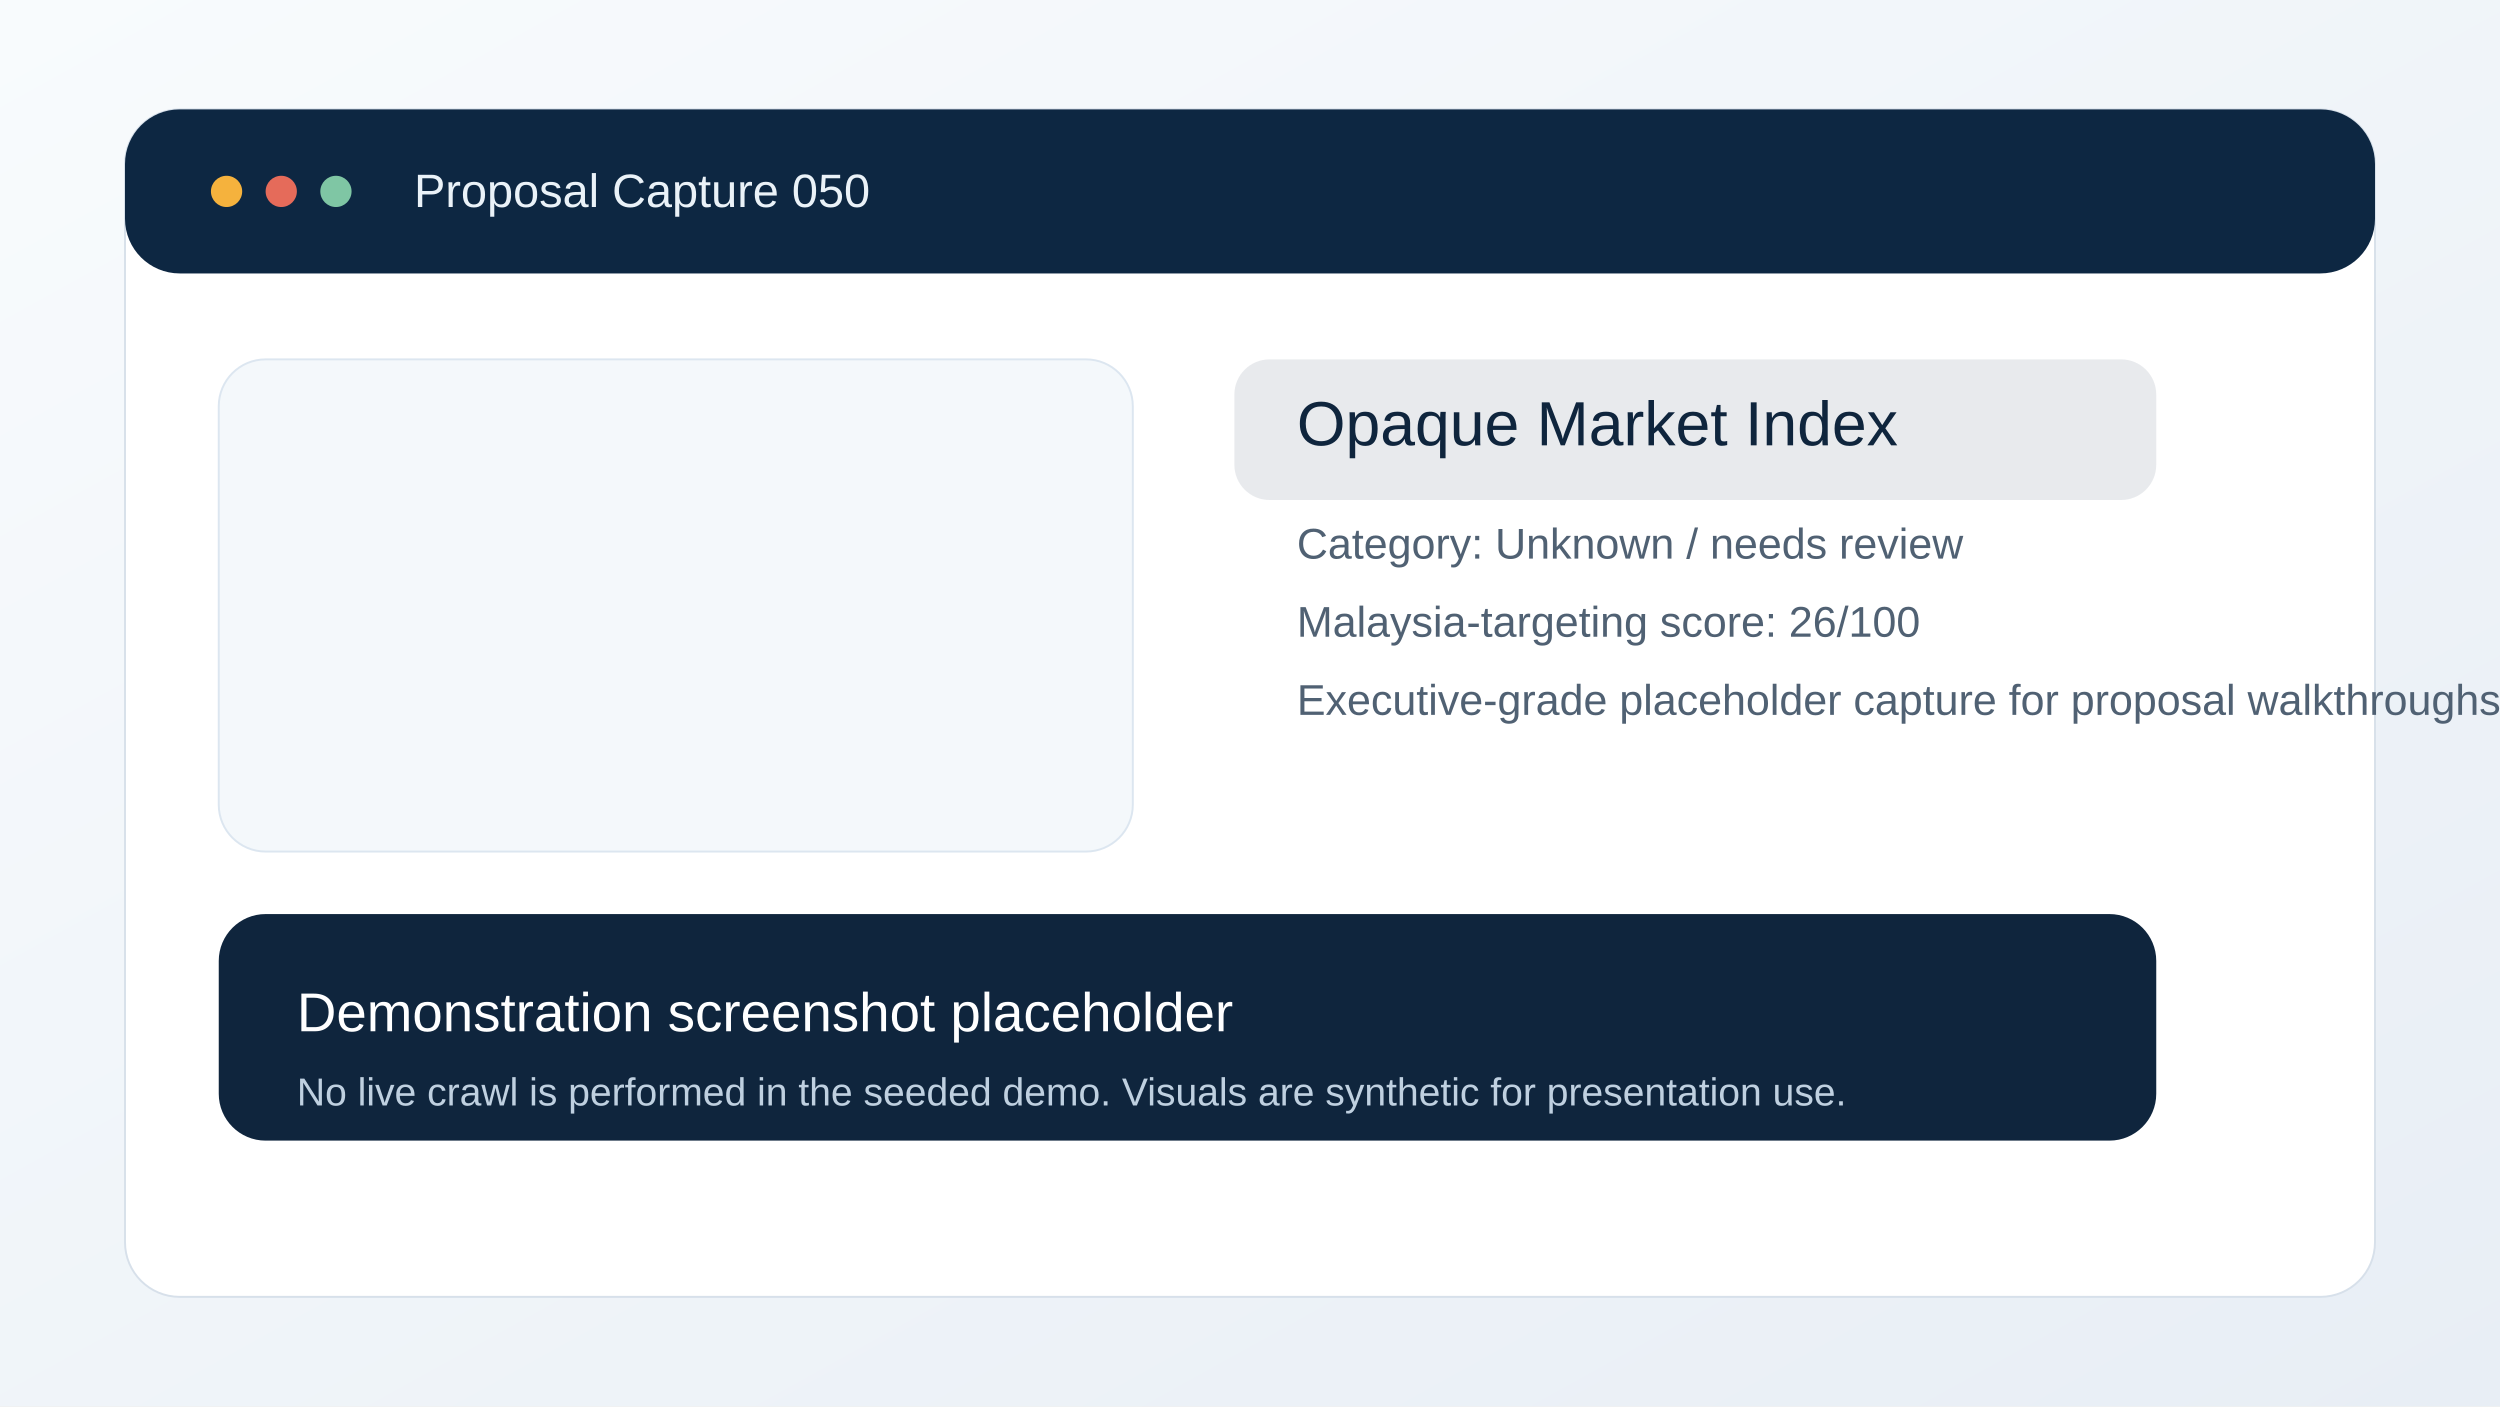
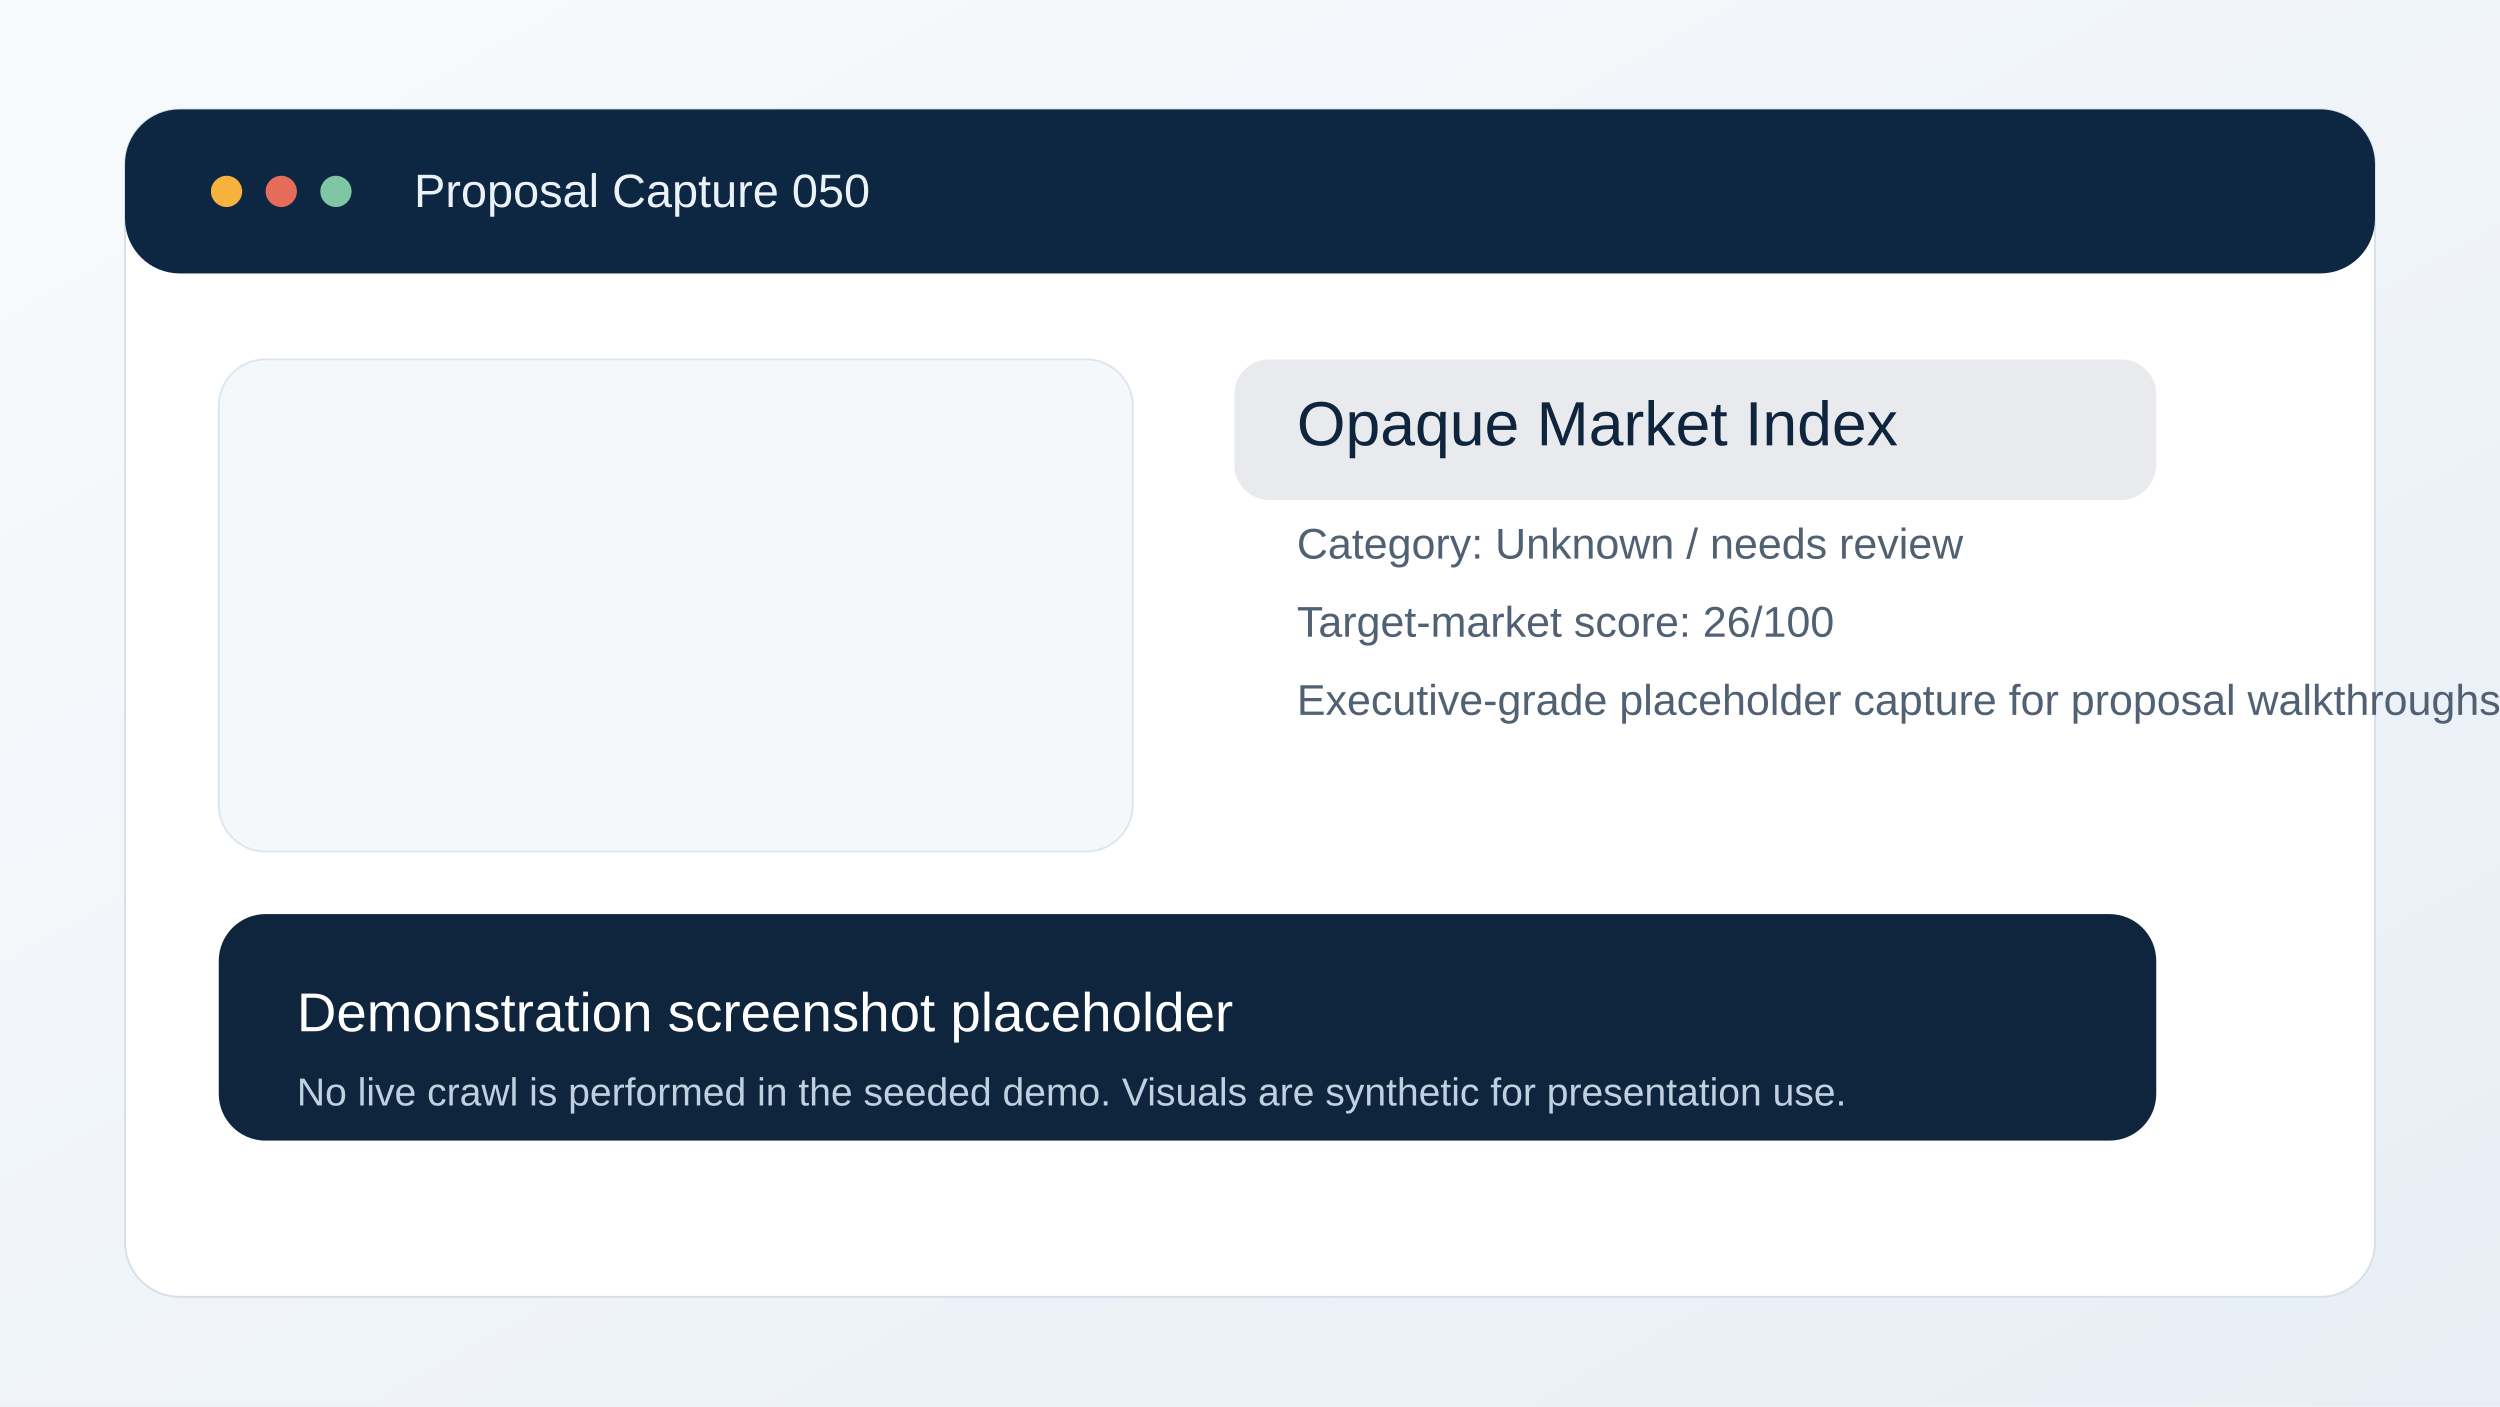
<svg xmlns="http://www.w3.org/2000/svg" width="1280" height="720" viewBox="0 0 1280 720">
  <defs>
    <linearGradient id="bg" x1="0" y1="0" x2="1" y2="1">
      <stop offset="0%" stop-color="#F8FBFD" />
      <stop offset="100%" stop-color="#E8EEF5" />
    </linearGradient>
  </defs>
  <rect width="1280" height="720" fill="url(#bg)" />
  <rect x="64" y="56" width="1152" height="608" rx="28" fill="#FFFFFF" stroke="#D7E0EA" />
  <rect x="64" y="56" width="1152" height="84" rx="28" fill="#0D2742" />
  <circle cx="116" cy="98" r="8" fill="#F5B23D" />
  <circle cx="144" cy="98" r="8" fill="#E56B5A" />
  <circle cx="172" cy="98" r="8" fill="#7FC6A4" />
  <text x="212" y="106" font-family="Arial, sans-serif" font-size="24" fill="#EAF2F8">Proposal Capture 050</text>
  <rect x="112" y="184" width="468" height="252" rx="24" fill="#F4F8FB" stroke="#DCE6F0" />
  <rect x="632" y="184" width="472" height="72" rx="18" fill="#3F5069" opacity="0.12" />
  <text x="664" y="228" font-family="Arial, sans-serif" font-size="32" fill="#0F253D">Opaque Market Index</text>
  <text x="664" y="286" font-family="Arial, sans-serif" font-size="22" fill="#506173">Category: Unknown / needs review</text>
-   <text x="664" y="326" font-family="Arial, sans-serif" font-size="22" fill="#506173">Malaysia-targeting score: 26/100</text>
+   <text x="664" y="326" font-family="Arial, sans-serif" font-size="22" fill="#506173">Target-market score: 26/100</text>
  <text x="664" y="366" font-family="Arial, sans-serif" font-size="22" fill="#506173">Executive-grade placeholder capture for proposal walkthroughs</text>
  <rect x="112" y="468" width="992" height="116" rx="24" fill="#0F253D" />
  <text x="152" y="528" font-family="Arial, sans-serif" font-size="28" fill="#FFFFFF">Demonstration screenshot placeholder</text>
  <text x="152" y="566" font-family="Arial, sans-serif" font-size="20" fill="#BFD0E0">No live crawl is performed in the seeded demo. Visuals are synthetic for presentation use.</text>
</svg>
